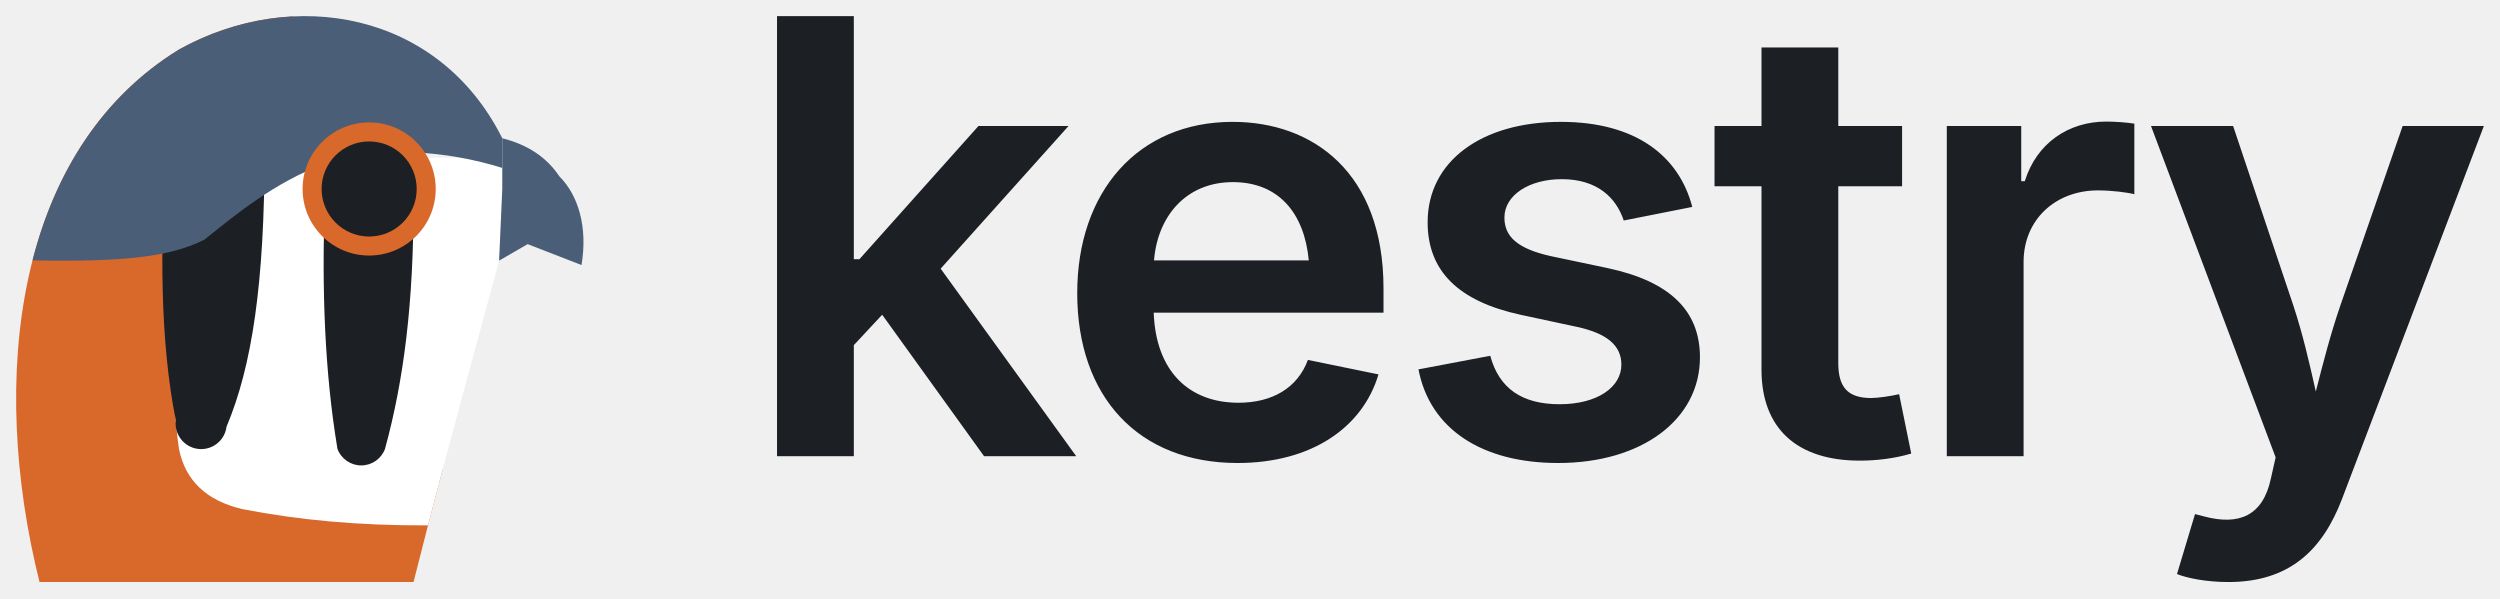
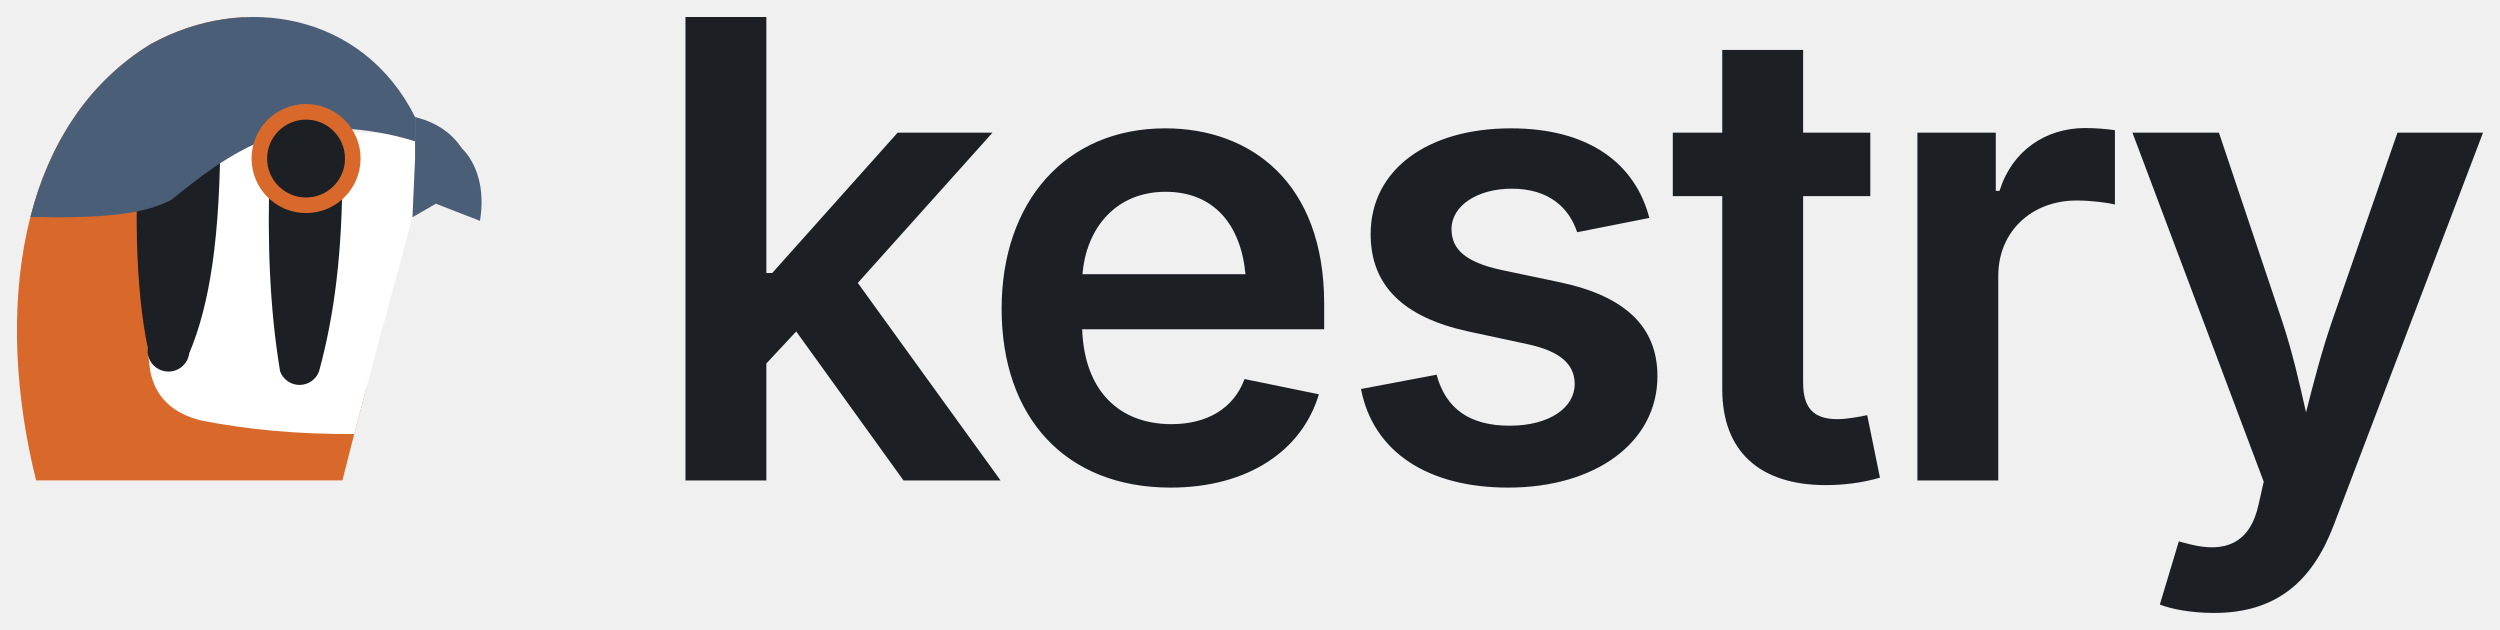
- <svg xmlns="http://www.w3.org/2000/svg" viewBox="53.42 58.87 619.95 148.33" width="619.95" height="148.33" role="img" aria-label="Kestry">
-   <g transform="translate(16.06 23.99) scale(0.786)">
+ <svg xmlns="http://www.w3.org/2000/svg" viewBox="84.70 58.87 588.67 148.33" width="588.67" height="148.33" role="img" aria-label="Kestry">
+   <g transform="translate(56.53 32.64) scale(0.6112)">
    <path fill="#D9692B" d="M60,228 C44,164 52,92 104,60 C115.38,53.678 127.759,50.154 140,49.554 L140,190 L187.211,192.442 C183.977,204.605 180.86,216.558 178,228 Z" />
    <path fill="#FFFFFF" d="M112,108 C137.95,95.708 169.495,92.743 206,94.646 L206,104 L205,126.6 C197.642,153.907 189.615,182.951 182.56,210.127 C160.746,210.227 141.88,208.477 124,205 Q107,201 104,186 C101,166 102,136 112,108 Z" />
    <path fill="#1C1F24" d="M100,92 L131,92 C131,134 127,160 119,179 C118.448,183.418 114.418,186.552 110,186 C105.582,185.448 102.448,181.418 103,177 C98,152 98,122 100,92 Z" />
    <path fill="#4A5E78" d="M206,97.355 C188.389,91.864 167.339,90.22 150,96 C134,102 122,112 112,120 C101.371,125.315 87.211,127.099 57.793,126.525 C64.882,98.847 79.595,75.018 104,60 C140,40 186,48 206,88 Z" />
    <path fill="#4A5E78" d="M206,88 C214,90 220,94 224,100 C230,106 233,116 231,128 L214,121.4 L205,126.6 L206,104 Z" />
    <path fill="#1C1F24" d="M150,108 L178,108 C178,140 175,164 169,186 A8 8 0 0 1 154,186 C150,162 149,136 150,108 Z" />
    <path fill="#D9692B" d="M185,104 A21 21 0 1 1 143,104 A21 21 0 1 1 185,104 Z" />
    <path fill="#1C1F24" d="M179,104 A15 15 0 1 1 149,104 A15 15 0 1 1 179,104 Z" />
  </g>
  <path fill="#1C1F24" d="M246.107 172.0H265.15V144.461L272.182 136.917L297.45 172.0H320.302L286.684 125.491L318.397 90.115H296.059L266.542 123.147H265.15V62.869H246.107ZM360.32 173.685C378.558 173.685 391.302 164.969 395.257 151.712L377.752 148.123C375.188 155.081 368.89 158.743 360.54 158.743C348.309 158.743 340.032 150.979 339.52 136.404H396.502V130.398C396.502 101.688 379.07 89.09 359.075 89.09C335.638 89.09 320.55 106.375 320.55 131.57C320.55 157.205 335.638 173.685 360.32 173.685ZM339.593 123.44C340.472 112.527 347.503 104.031 359.148 104.031C370.501 104.031 376.873 111.722 377.972 123.44ZM439.816 173.685C460.471 173.685 474.973 162.991 474.973 147.464C474.973 135.965 467.575 128.641 452.048 125.345L438.132 122.415C429.782 120.584 426.486 117.581 426.486 112.82C426.486 107.254 432.639 103.299 440.695 103.299C449.484 103.299 454.172 107.84 456.076 113.553L473.068 110.184C469.772 97.513 459.006 89.09 440.476 89.09C420.847 89.09 407.443 98.831 407.443 113.992C407.443 126.004 414.987 133.548 430.441 136.917L444.431 139.92C451.901 141.531 455.49 144.534 455.49 149.295C455.49 154.861 449.558 159.109 440.183 159.109C430.881 159.109 425.168 155.228 422.971 147.098L405.173 150.467C408.029 165.335 420.993 173.685 439.816 173.685ZM525.099 90.115H509.278V70.633H490.235V90.115H478.59V105.057H490.235V150.54C490.235 165.042 498.951 173.099 514.625 173.099C518.653 173.099 523.194 172.586 527.369 171.341L524.366 156.619C522.535 157.059 519.166 157.571 517.408 157.571C511.622 157.571 509.278 154.861 509.278 148.929V105.057H525.099ZM536.187 172.0H555.229V123.807C555.229 113.406 563.066 106.082 573.687 106.082C577.056 106.082 581.084 106.595 582.695 107.034V89.529C580.864 89.236 577.861 89.017 575.737 89.017C566.362 89.017 558.452 94.363 555.522 103.812H554.644V90.115H536.187ZM593.271 201.224C595.834 202.249 600.595 203.201 606.015 203.201C620.81 203.201 629.232 195.657 634.213 182.547L669.369 90.115H649.228L633.773 134.646C631.356 141.678 629.525 148.782 627.694 155.96C626.083 148.782 624.472 141.751 622.128 134.646L607.187 90.115H586.825L617.733 172.293L616.562 177.493C614.584 186.868 608.578 189.212 600.009 186.941L597.738 186.355Z" />
</svg>
